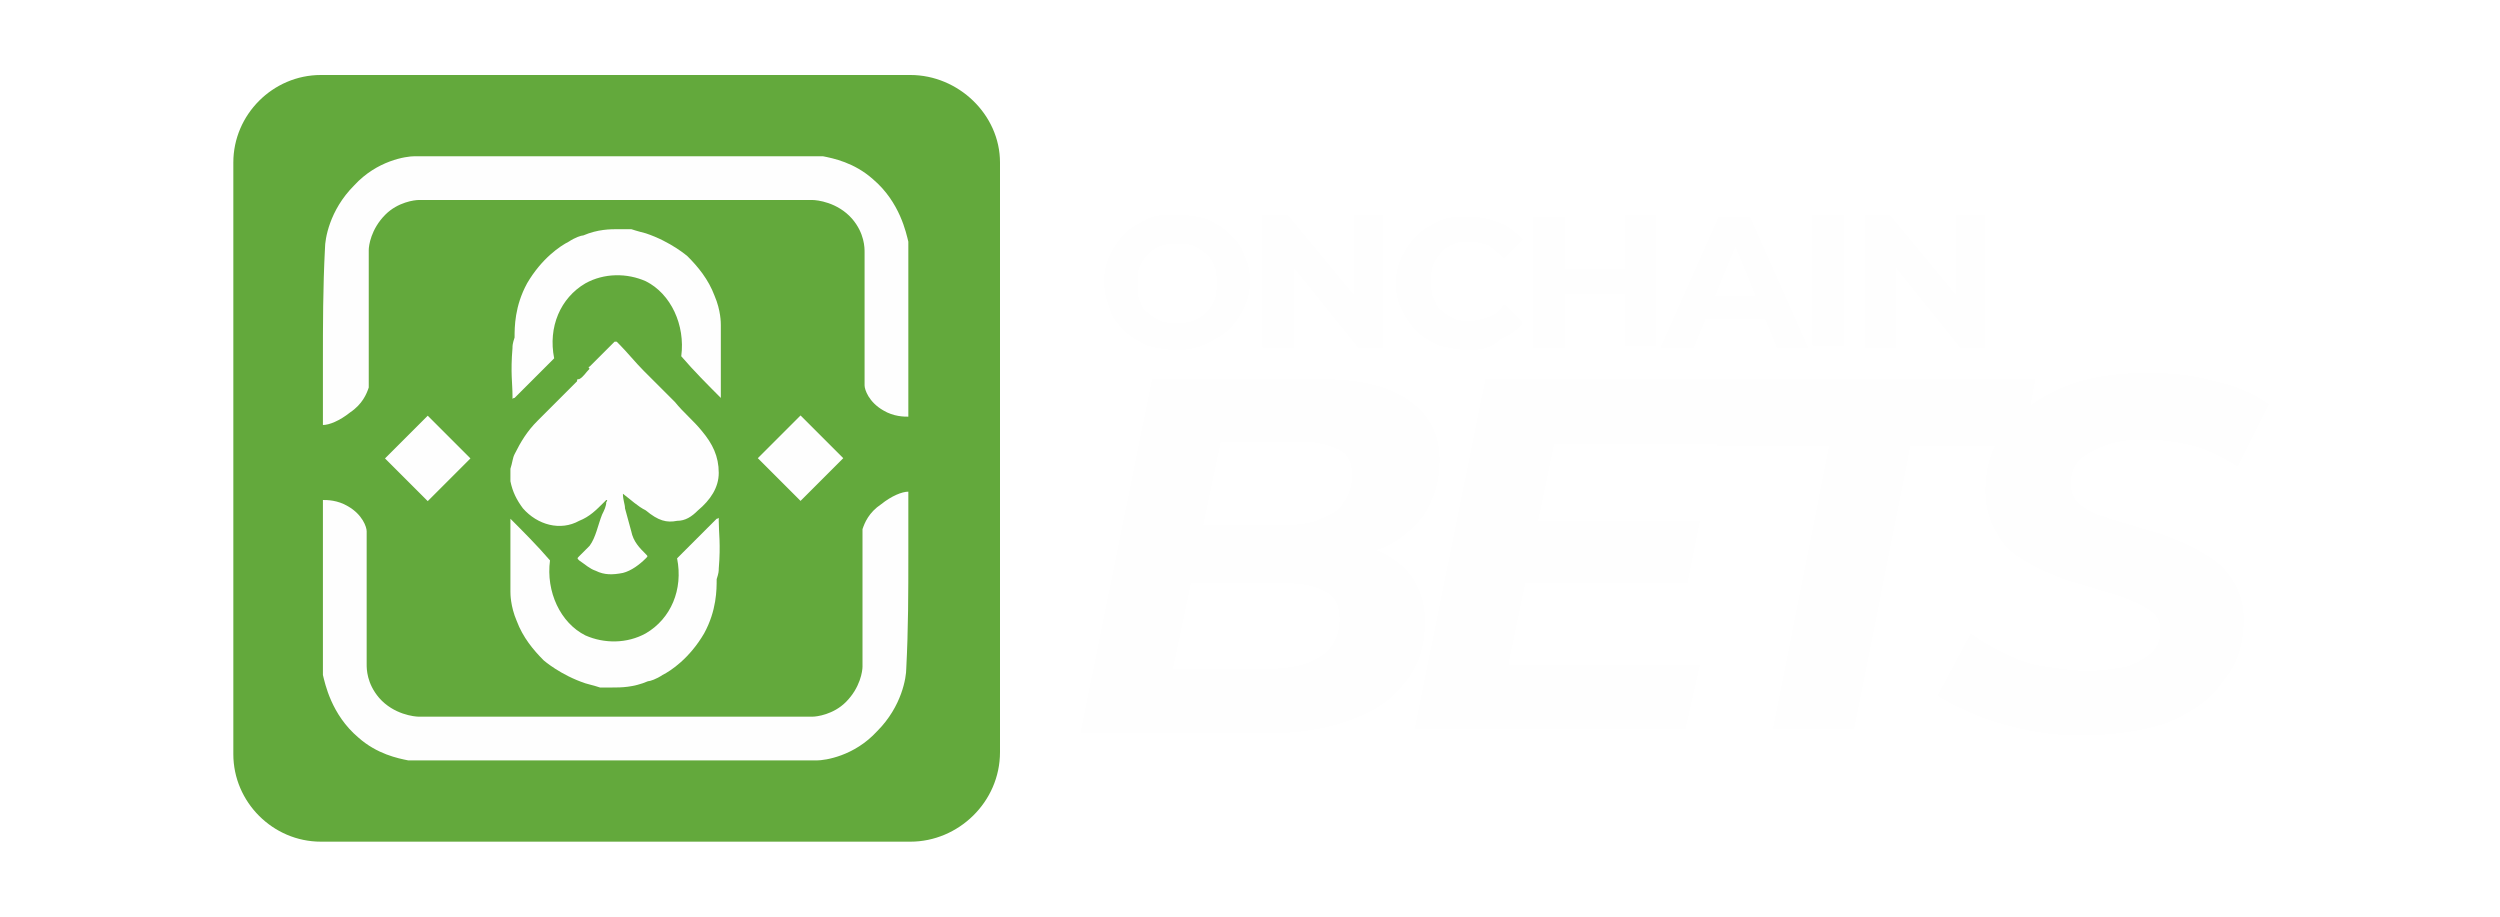
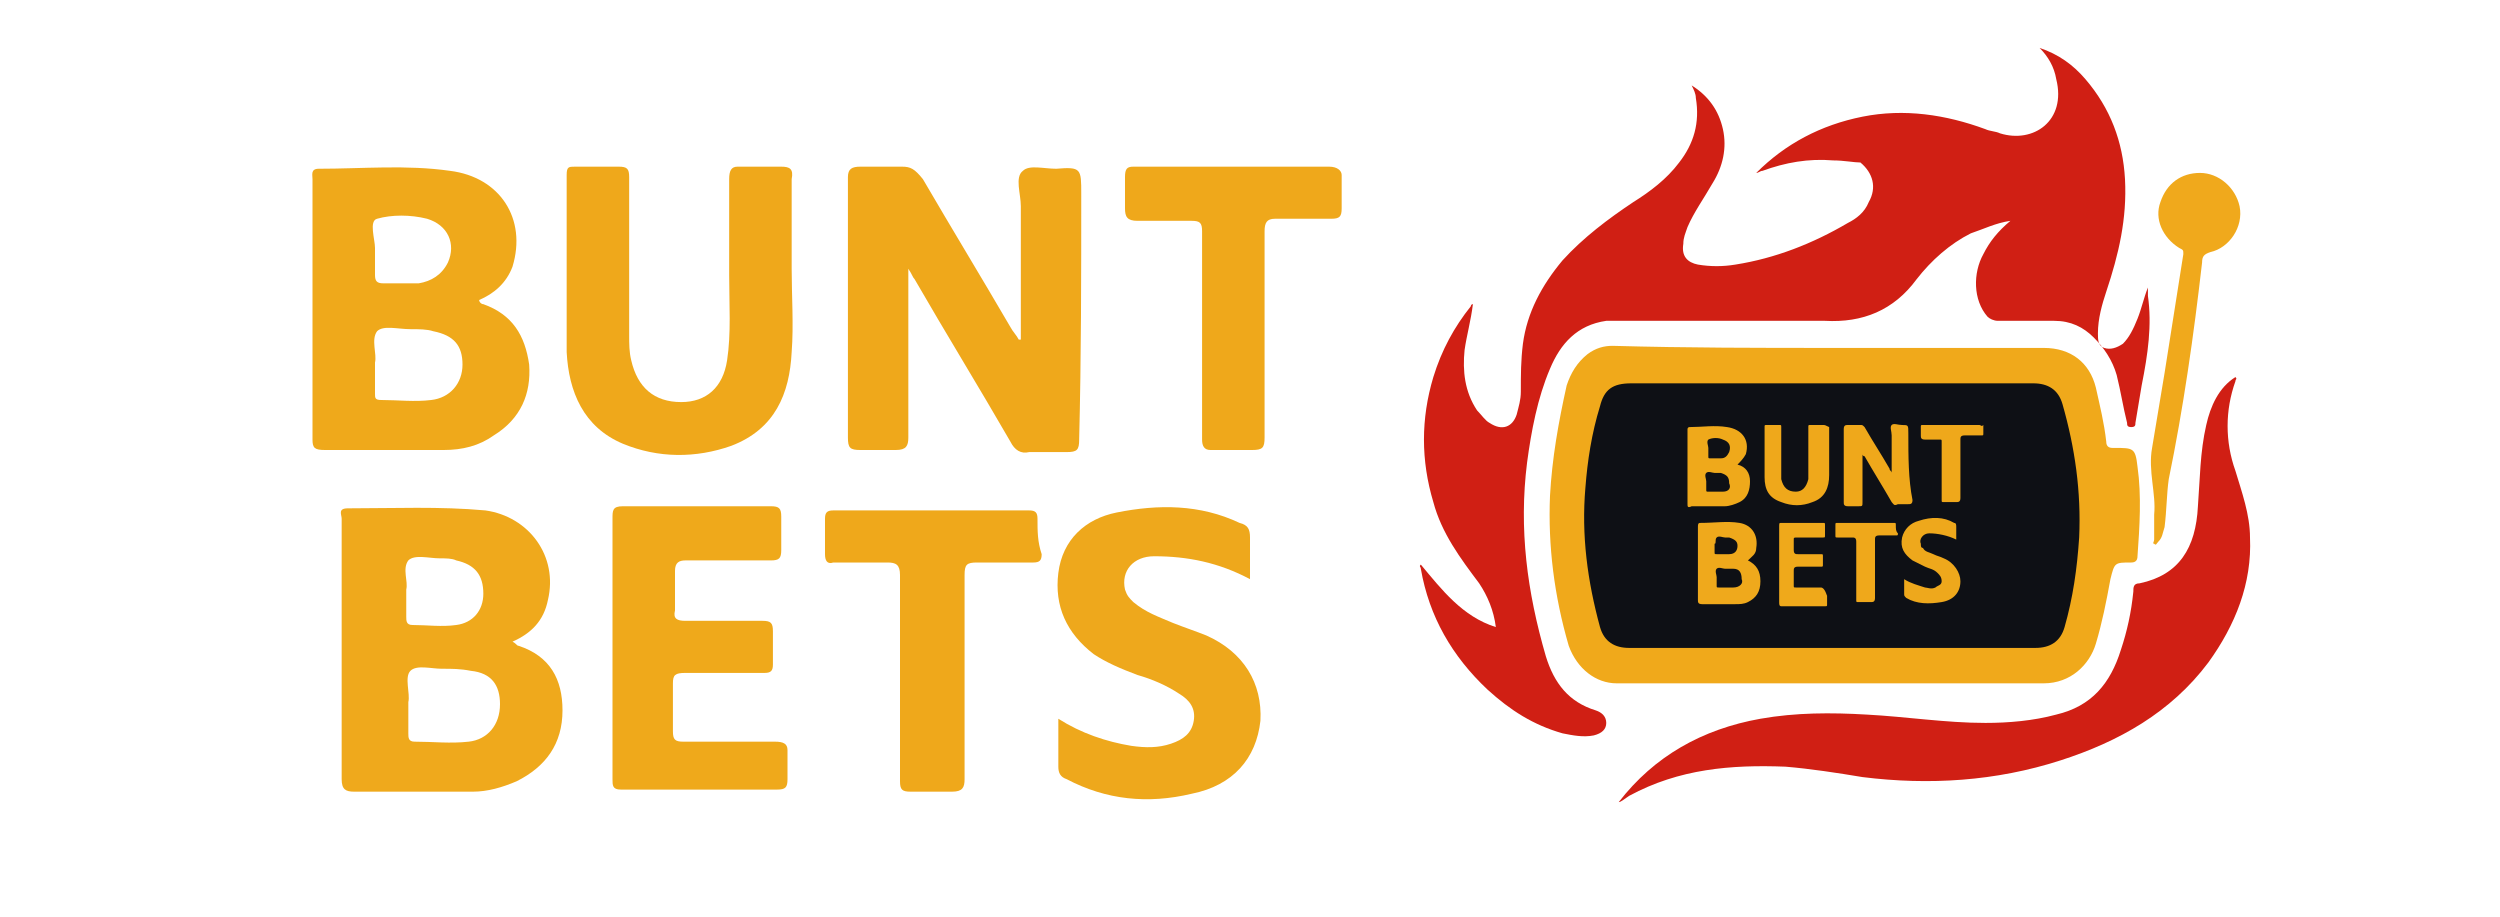
<svg xmlns="http://www.w3.org/2000/svg" version="1.1" id="Layer_1" x="0px" y="0px" viewBox="0 0 120 44" style="enable-background:new 0 0 120 44;" xml:space="preserve">
  <style type="text/css">
- 	.st0{fill:#63A93C;}
- 	.st1{fill:#FEFEFE;}
+ 	.st0{fill:#D01F14;}
+ 	.st1{fill:#F0A91B;}
+ 	.st2{fill:#F0A91C;}
+ 	.st3{fill:#0E1015;}
+ 	.st4{fill:#EFA81B;}
+ 	.st5{fill:#EFA91C;}
+ 	.st6{fill:#EFA91B;}
+ 	.st7{fill:#EEA81C;}
</style>
  <g>
-     <path class="st0" d="M43.7,40.4H15.4c-2.3,0-4.2-1.9-4.2-4.2V7.8c0-2.3,1.9-4.2,4.2-4.2h28.3C46,3.6,48,5.5,48,7.8v28.3   C48,38.5,46,40.4,43.7,40.4z" />
-     <path class="st1" d="M43.6,26.6c0-1,0-2,0-3c-0.3,0-0.8,0.2-1.3,0.6c-0.6,0.4-0.8,0.9-0.9,1.2c0,2.2,0,4.4,0,6.6   c0,0.2-0.1,1-0.8,1.7c-0.6,0.6-1.4,0.7-1.6,0.7c-6.3,0-12.6,0-18.9,0c-0.2,0-1.2-0.1-1.9-0.9c-0.6-0.7-0.6-1.4-0.6-1.6   c0-2.1,0-4.2,0-6.4c0-0.2-0.2-0.8-0.9-1.2c-0.5-0.3-1-0.3-1.2-0.3c0,2.8,0,5.6,0,8.4c0.1,0.4,0.4,1.9,1.7,3c0.9,0.8,1.9,1,2.4,1.1   c6.5,0,13.1,0,19.6,0c0.4,0,1.8-0.2,2.9-1.4c1.2-1.2,1.4-2.6,1.4-3C43.6,30.2,43.6,28.4,43.6,26.6z" />
-     <path class="st1" d="M15.5,17.4c0,1,0,2,0,3c0.3,0,0.8-0.2,1.3-0.6c0.6-0.4,0.8-0.9,0.9-1.2c0-2.2,0-4.4,0-6.6c0-0.2,0.1-1,0.8-1.7   c0.6-0.6,1.4-0.7,1.6-0.7c6.3,0,12.6,0,18.9,0c0.2,0,1.2,0.1,1.9,0.9c0.6,0.7,0.6,1.4,0.6,1.6c0,2.1,0,4.2,0,6.4   c0,0.2,0.2,0.8,0.9,1.2c0.5,0.3,1,0.3,1.2,0.3c0-2.8,0-5.6,0-8.4c-0.1-0.4-0.4-1.9-1.7-3c-0.9-0.8-1.9-1-2.4-1.1   c-6.5,0-13.1,0-19.6,0c-0.4,0-1.8,0.2-2.9,1.4c-1.2,1.2-1.4,2.6-1.4,3C15.5,13.8,15.5,15.6,15.5,17.4z" />
-     <path class="st1" d="M32.5,25c0.4,0,0.7-0.2,1-0.5c0.6-0.5,1-1.1,1-1.8c0-0.8-0.3-1.4-0.8-2c-0.4-0.5-0.9-0.9-1.3-1.4   c-0.5-0.5-1-1-1.5-1.5c-0.4-0.4-0.8-0.9-1.2-1.3c0,0-0.1-0.1-0.1-0.1c0,0-0.1,0-0.1,0c-0.4,0.4-0.8,0.8-1.2,1.2c0,0-0.1,0,0,0.1   l0,0l0,0c-0.2,0.2-0.3,0.4-0.5,0.5h0h0c-0.1,0-0.1,0-0.1,0.1c-0.3,0.3-0.6,0.6-0.9,0.9c0,0-0.1,0.1-0.1,0.1   c-0.3,0.3-0.6,0.6-0.9,0.9c-0.5,0.5-0.8,1-1.1,1.6c-0.1,0.2-0.1,0.4-0.2,0.7c0,0,0,0,0,0l0,0c0,0.2,0,0.5,0,0.7l0,0   c0,0,0-0.1,0-0.1c0.1,0.5,0.3,0.9,0.6,1.3c0.7,0.8,1.8,1.1,2.7,0.6c0.5-0.2,0.8-0.5,1.2-0.9c0,0,0.1-0.1,0.1-0.1c0.1,0,0,0.1,0,0.1   c0,0.2-0.1,0.4-0.2,0.6c-0.2,0.5-0.3,1.1-0.6,1.5c-0.2,0.2-0.3,0.3-0.5,0.5c-0.1,0.1-0.1,0.1,0,0.2c0.3,0.2,0.5,0.4,0.8,0.5   c0.4,0.2,0.8,0.2,1.3,0.1c0.4-0.1,0.8-0.4,1.1-0.7c0.1-0.1,0.1-0.1,0-0.2c-0.3-0.3-0.6-0.6-0.7-1.1c-0.1-0.4-0.2-0.7-0.3-1.1   c0-0.2-0.1-0.4-0.1-0.7c0.4,0.3,0.7,0.6,1.1,0.8C31.6,25,32,25.1,32.5,25z" />
-     <path class="st1" d="M34.5,27.3c0.1-1.2,0-1.7,0-2.3c0,0,0-0.1,0-0.1c0-0.1,0,0-0.1,0c-0.1,0.1-0.3,0.3-0.4,0.4   c-0.5,0.5-1,1-1.5,1.5c0.3,1.5-0.3,2.9-1.5,3.6c-0.9,0.5-2,0.5-2.9,0.1c-1.2-0.6-1.9-2.1-1.7-3.6c-0.6-0.7-1.3-1.4-1.9-2   c0,0.1,0,0.1,0,0.2c0,0.1,0,0.1,0,0.2c0,1,0,1.4,0,2.6c0,0.3,0,0.3,0,0.5c0,0.1,0,0.7,0.3,1.4c0.3,0.8,0.8,1.4,1.3,1.9   c0,0,0.8,0.7,2,1.1c0.4,0.1,0.7,0.2,0.7,0.2c0.2,0,0.4,0,0.6,0c0.4,0,1,0,1.7-0.3c0.1,0,0.4-0.1,0.7-0.3c0.4-0.2,1.3-0.8,2-2   c0.6-1.1,0.6-2.1,0.6-2.6C34.5,27.5,34.5,27.4,34.5,27.3z" />
-     <path class="st1" d="M24.6,16.7c-0.1,1.2,0,1.7,0,2.3c0,0,0,0.1,0,0.1c0,0.1,0,0,0.1,0c0.1-0.1,0.3-0.3,0.4-0.4   c0.5-0.5,1-1,1.5-1.5c-0.3-1.5,0.3-2.9,1.5-3.6c0.9-0.5,2-0.5,2.9-0.1c1.2,0.6,1.9,2.1,1.7,3.6c0.6,0.7,1.3,1.4,1.9,2   c0-0.1,0-0.1,0-0.2c0-0.1,0-0.1,0-0.2c0-1,0-1.4,0-2.6c0-0.3,0-0.3,0-0.5c0-0.1,0-0.7-0.3-1.4c-0.3-0.8-0.8-1.4-1.3-1.9   c0,0-0.8-0.7-2-1.1c-0.4-0.1-0.7-0.2-0.7-0.2c-0.2,0-0.4,0-0.6,0c-0.4,0-1,0-1.7,0.3c-0.1,0-0.4,0.1-0.7,0.3c-0.4,0.2-1.3,0.8-2,2   c-0.6,1.1-0.6,2.1-0.6,2.6C24.6,16.5,24.6,16.6,24.6,16.7z" />
-     <rect x="37" y="20.5" transform="matrix(0.7071 -0.7071 0.7071 0.7071 -4.2831 33.6598)" class="st1" width="2.9" height="2.9" />
-     <rect x="19.1" y="20.5" transform="matrix(0.7071 -0.7071 0.7071 0.7071 -9.5211 21.0144)" class="st1" width="2.9" height="2.9" />
-     <path class="st1" d="M56.5,16.8c-0.5,0-1-0.1-1.4-0.2c-0.4-0.2-0.8-0.4-1.1-0.7c-0.3-0.3-0.6-0.6-0.7-1C53.1,14.4,53,14,53,13.5   c0-0.5,0.1-0.9,0.3-1.3s0.4-0.7,0.7-1c0.3-0.3,0.7-0.5,1.1-0.7c0.4-0.2,0.9-0.2,1.4-0.2c0.5,0,1,0.1,1.4,0.2   c0.4,0.2,0.8,0.4,1.1,0.7c0.3,0.3,0.6,0.6,0.7,1c0.2,0.4,0.3,0.8,0.3,1.3c0,0.5-0.1,0.9-0.3,1.3c-0.2,0.4-0.4,0.7-0.7,1   c-0.3,0.3-0.7,0.5-1.1,0.7C57.5,16.7,57,16.8,56.5,16.8z M56.5,15.5c0.3,0,0.5,0,0.8-0.1c0.2-0.1,0.4-0.2,0.6-0.4   c0.2-0.2,0.3-0.4,0.4-0.6c0.1-0.2,0.1-0.5,0.1-0.8c0-0.3,0-0.6-0.1-0.8c-0.1-0.2-0.2-0.5-0.4-0.6c-0.2-0.2-0.4-0.3-0.6-0.4   c-0.2-0.1-0.5-0.1-0.8-0.1c-0.3,0-0.5,0-0.8,0.1c-0.2,0.1-0.4,0.2-0.6,0.4c-0.2,0.2-0.3,0.4-0.4,0.6c-0.1,0.2-0.1,0.5-0.1,0.8   c0,0.3,0,0.6,0.1,0.8c0.1,0.3,0.2,0.5,0.4,0.6c0.2,0.2,0.4,0.3,0.6,0.4C55.9,15.5,56.2,15.5,56.5,15.5z" />
-     <polygon class="st1" points="60.6,16.7 60.6,10.3 61.8,10.3 65.6,14.9 65,14.9 65,10.3 66.4,10.3 66.4,16.7 65.2,16.7 61.5,12.1    62.1,12.1 62.1,16.7  " />
-     <path class="st1" d="M70.5,16.8c-0.5,0-0.9-0.1-1.4-0.2c-0.4-0.2-0.8-0.4-1.1-0.7c-0.3-0.3-0.5-0.6-0.7-1c-0.2-0.4-0.3-0.8-0.3-1.3   c0-0.5,0.1-0.9,0.3-1.3c0.2-0.4,0.4-0.7,0.7-1c0.3-0.3,0.7-0.5,1.1-0.7c0.4-0.2,0.9-0.2,1.4-0.2c0.5,0,1,0.1,1.5,0.3   s0.8,0.5,1.1,0.8l-0.9,0.9c-0.2-0.2-0.5-0.4-0.7-0.6c-0.3-0.1-0.6-0.2-0.9-0.2c-0.3,0-0.6,0-0.8,0.1c-0.2,0.1-0.5,0.2-0.6,0.4   c-0.2,0.2-0.3,0.4-0.4,0.6c-0.1,0.2-0.1,0.5-0.1,0.8c0,0.3,0,0.6,0.1,0.8c0.1,0.2,0.2,0.5,0.4,0.6c0.2,0.2,0.4,0.3,0.6,0.4   c0.2,0.1,0.5,0.1,0.8,0.1c0.3,0,0.6-0.1,0.9-0.2c0.3-0.1,0.5-0.3,0.7-0.6l0.9,0.9c-0.3,0.4-0.7,0.6-1.1,0.8   C71.6,16.7,71.1,16.8,70.5,16.8z" />
-     <path class="st1" d="M75.1,16.7h-1.5v-6.3h1.5V16.7z M78.1,14.1H75v-1.2h3.1V14.1z M78,10.3h1.5v6.3H78V10.3z" />
-     <path class="st1" d="M79.7,16.7l2.8-6.3H84l2.8,6.3h-1.5l-2.3-5.6h0.6l-2.3,5.6H79.7z M81.1,15.3l0.4-1.1h3.3l0.4,1.1H81.1z" />
-     <rect x="87" y="10.3" class="st1" width="1.5" height="6.3" />
-     <polygon class="st1" points="89.5,16.7 89.5,10.3 90.7,10.3 94.5,14.9 93.9,14.9 93.9,10.3 95.3,10.3 95.3,16.7 94.1,16.7    90.4,12.1 91,12.1 91,16.7  " />
-     <path class="st1" d="M51.9,35l3.4-16.8h8.1c1.8,0,3.2,0.3,4.2,1c1,0.7,1.5,1.6,1.5,2.9c0,1.1-0.3,1.9-0.8,2.7   c-0.6,0.7-1.3,1.3-2.2,1.6c-0.9,0.4-1.9,0.6-3,0.6l0.6-1c1.4,0,2.5,0.3,3.4,1c0.8,0.6,1.3,1.6,1.3,2.8c0,1.2-0.3,2.2-1,3   c-0.6,0.8-1.5,1.4-2.7,1.8c-1.1,0.4-2.4,0.6-3.9,0.6H51.9z M56.3,32.1h4.6c1.1,0,1.9-0.2,2.5-0.6c0.6-0.4,0.9-1,0.9-1.8   c0-0.6-0.2-1.1-0.7-1.3c-0.5-0.3-1.1-0.4-1.8-0.4h-5.1l0.6-2.8h4.4c0.7,0,1.3-0.1,1.7-0.3c0.5-0.2,0.9-0.4,1.1-0.8   c0.3-0.4,0.4-0.8,0.4-1.3c0-0.6-0.2-1-0.6-1.2c-0.4-0.2-1-0.4-1.8-0.4h-3.9L56.3,32.1z" />
-     <path class="st1" d="M72.4,31.9h9.2L80.9,35h-13l3.4-16.8H84l-0.6,3.1h-8.8L72.4,31.9z M73.5,25h8.1L81,28h-8.1L73.5,25z" />
-     <polygon class="st1" points="85.1,35 87.8,21.4 82.4,21.4 83.1,18.2 97.7,18.2 97.1,21.4 91.7,21.4 89,35  " />
-     <path class="st1" d="M99.8,35.3c-0.9,0-1.8-0.1-2.7-0.3c-0.9-0.2-1.6-0.4-2.3-0.7c-0.7-0.3-1.3-0.6-1.8-0.9l1.6-3   c0.5,0.4,1.1,0.7,1.7,1s1.2,0.5,1.9,0.6c0.7,0.1,1.3,0.2,2,0.2c0.7,0,1.3-0.1,1.9-0.2c0.5-0.2,0.9-0.4,1.2-0.7   c0.3-0.3,0.4-0.6,0.4-1.1c0-0.4-0.2-0.7-0.5-0.9c-0.3-0.2-0.7-0.4-1.2-0.6c-0.5-0.2-1-0.3-1.6-0.5c-0.6-0.2-1.2-0.3-1.8-0.6   c-0.6-0.2-1.1-0.5-1.6-0.8c-0.5-0.3-0.9-0.7-1.2-1.3c-0.3-0.5-0.5-1.2-0.5-1.9c0-1.2,0.3-2.2,1-3c0.6-0.8,1.5-1.5,2.7-2   c1.2-0.5,2.5-0.7,4.1-0.7c1.1,0,2.2,0.1,3.2,0.4c1,0.2,1.9,0.6,2.6,1.1l-1.5,3c-0.6-0.4-1.4-0.8-2.1-1c-0.8-0.2-1.6-0.3-2.4-0.3   c-0.8,0-1.4,0.1-1.9,0.3c-0.5,0.2-0.9,0.4-1.2,0.7c-0.3,0.3-0.4,0.7-0.4,1.1c0,0.4,0.1,0.7,0.4,1c0.3,0.2,0.7,0.5,1.2,0.6   c0.5,0.2,1,0.3,1.6,0.5c0.6,0.2,1.2,0.3,1.8,0.6c0.6,0.2,1.1,0.5,1.6,0.8c0.5,0.3,0.9,0.7,1.2,1.2c0.3,0.5,0.5,1.1,0.5,1.8   c0,1.2-0.3,2.2-1,3c-0.6,0.9-1.5,1.5-2.7,2C102.8,35.1,101.4,35.3,99.8,35.3z" />
+     <path class="st0" d="M71.8,30.1c-0.1-0.8-0.4-1.5-0.8-2.1c-0.9-1.2-1.8-2.4-2.2-3.9c-0.6-2-0.6-4,0-6c0.4-1.3,1-2.4,1.8-3.4   c0,0,0-0.1,0.1-0.1c-0.1,0.8-0.3,1.5-0.4,2.2c-0.1,1,0,2,0.6,2.9c0.2,0.2,0.4,0.5,0.6,0.6c0.6,0.4,1.1,0.2,1.3-0.4   c0.1-0.4,0.2-0.7,0.2-1.1c0-0.8,0-1.5,0.1-2.3c0.2-1.5,0.9-2.8,1.9-4c1-1.1,2.2-2,3.4-2.8c0.8-0.5,1.6-1.1,2.2-1.9   c0.7-0.9,1-1.9,0.8-3.1c0-0.2-0.1-0.4-0.2-0.6c0.8,0.5,1.3,1.2,1.5,2.1c0.2,0.9,0,1.8-0.5,2.6c-0.4,0.7-0.9,1.4-1.2,2.1   c-0.1,0.3-0.2,0.5-0.2,0.8c-0.1,0.6,0.2,0.9,0.7,1c0.6,0.1,1.2,0.1,1.8,0c1.9-0.3,3.7-1,5.4-2c0.4-0.2,0.8-0.5,1-1   c0.4-0.7,0.2-1.4-0.4-1.9C89,7.8,88.5,7.7,88,7.7c-1.2-0.1-2.3,0.1-3.4,0.5c-0.1,0-0.2,0.1-0.3,0.1c1.4-1.4,3.1-2.3,5.1-2.7   c2-0.4,4-0.1,5.9,0.6c0.2,0.1,0.5,0.1,0.7,0.2c1.6,0.5,3.2-0.6,2.7-2.6c-0.1-0.6-0.4-1.1-0.8-1.5c0.9,0.3,1.6,0.8,2.2,1.5   c1.2,1.4,1.8,3,1.9,4.8c0.1,1.9-0.3,3.6-0.9,5.4c-0.2,0.6-0.4,1.3-0.4,2c0,0.3,0,0.6,0.3,0.7c0.3,0.1,0.6,0,0.9-0.2   c0.3-0.3,0.5-0.7,0.7-1.2c0.2-0.5,0.3-1,0.5-1.5c0,0.1,0,0.3,0,0.4c0.2,1.4,0,2.8-0.3,4.3c-0.1,0.6-0.2,1.2-0.3,1.8   c0,0.1,0,0.2-0.2,0.2c-0.2,0-0.2-0.1-0.2-0.2c-0.2-0.8-0.3-1.5-0.5-2.3c-0.2-0.7-0.6-1.3-1.1-1.8c-0.5-0.5-1.1-0.8-1.9-0.8   c-0.9,0-1.8,0-2.7,0c-0.2,0-0.4-0.1-0.5-0.2c-0.7-0.8-0.7-2.1-0.2-3c0.3-0.6,0.7-1.1,1.3-1.6c-0.7,0.1-1.3,0.4-1.9,0.6   c-1,0.5-1.9,1.3-2.6,2.2c-1.1,1.5-2.6,2.1-4.4,2c-3.2,0-6.3,0-9.5,0c-0.3,0-0.7,0-1,0c-1.4,0.2-2.2,1.1-2.7,2.3   c-0.6,1.4-0.9,3-1.1,4.5c-0.4,3.2,0,6.2,0.9,9.3c0.4,1.3,1.1,2.2,2.4,2.6c0.3,0.1,0.5,0.3,0.5,0.6c0,0.3-0.2,0.5-0.6,0.6   c-0.5,0.1-1,0-1.5-0.1c-1.4-0.4-2.5-1.1-3.6-2.1c-1.7-1.6-2.8-3.5-3.2-5.8c0-0.1-0.1-0.1,0-0.2C69.2,28.3,70.2,29.6,71.8,30.1z" />
+     <path class="st1" d="M87.9,16.7c3.4,0,6.8,0,10.2,0c1.3,0,2.2,0.7,2.5,1.9c0.2,0.9,0.4,1.7,0.5,2.6c0,0.2,0.1,0.3,0.3,0.3   c0,0,0.1,0,0.1,0c0.9,0,1,0,1.1,0.9c0.2,1.4,0.1,2.9,0,4.3c0,0.2-0.1,0.3-0.3,0.3c-0.8,0-0.8,0-1,0.8c-0.2,1.1-0.4,2.1-0.7,3.1   c-0.3,1-1.2,1.9-2.5,1.9c-6.8,0-13.7,0-20.5,0c-1,0-1.9-0.7-2.3-1.8c-0.7-2.4-1-4.8-0.9-7.2c0.1-1.8,0.4-3.5,0.8-5.3   c0.2-0.6,0.5-1.1,1-1.5c0.4-0.3,0.8-0.4,1.2-0.4C81,16.7,84.5,16.7,87.9,16.7z" />
+     <path class="st0" d="M77.7,38.5c1.7-2.2,4-3.5,6.8-4c1.7-0.3,3.4-0.3,5.1-0.2c1.9,0.1,3.8,0.4,5.7,0.4c1.1,0,2.3-0.1,3.4-0.4   c1.7-0.4,2.6-1.5,3.1-3.1c0.3-0.9,0.5-1.8,0.6-2.8c0-0.2,0-0.4,0.3-0.4c1.9-0.4,2.7-1.7,2.8-3.7c0.1-1.3,0.1-2.6,0.4-3.9   c0.2-0.9,0.6-1.8,1.4-2.3c0.1,0.1,0,0.1,0,0.2c-0.5,1.4-0.5,2.9,0,4.3c0.3,1,0.7,2.1,0.7,3.2c0.1,2.2-0.7,4.2-2,6   c-1.8,2.4-4.3,3.8-7.1,4.7c-3.1,1-6.3,1.2-9.5,0.8c-1.2-0.2-2.5-0.4-3.7-0.5c-2.6-0.1-5.1,0.1-7.5,1.4   C77.9,38.4,77.8,38.5,77.7,38.5z" />
+     <path class="st2" d="M103.4,24.7c0.1-1-0.3-2.1-0.1-3.2c0.2-1.2,0.4-2.4,0.6-3.6c0.3-1.9,0.6-3.8,0.9-5.7c0-0.2,0-0.2-0.2-0.3   c-0.8-0.5-1.2-1.4-0.9-2.2c0.3-0.9,1-1.4,1.9-1.4c0.9,0,1.7,0.7,1.9,1.6c0.2,1-0.5,2-1.4,2.2c-0.3,0.1-0.4,0.2-0.4,0.5   c-0.4,3.5-0.9,7-1.6,10.4c-0.1,0.7-0.1,1.5-0.2,2.3c-0.1,0.3-0.1,0.5-0.3,0.7c-0.1,0.1-0.1,0.2-0.2,0.1c-0.1,0,0-0.1,0-0.2   C103.4,25.6,103.4,25.2,103.4,24.7z" />
+     <path class="st3" d="M87.9,31.1c-3.2,0-6.5,0-9.7,0c-0.7,0-1.2-0.3-1.4-1c-0.6-2.2-0.9-4.4-0.7-6.7c0.1-1.3,0.3-2.6,0.7-3.9   c0.2-0.8,0.6-1.1,1.5-1.1c6.4,0,12.9,0,19.3,0c0.7,0,1.2,0.3,1.4,1c0.6,2.1,0.9,4.2,0.8,6.4c-0.1,1.5-0.3,2.9-0.7,4.3   c-0.2,0.7-0.7,1-1.4,1C94.4,31.1,91.2,31.1,87.9,31.1C87.9,31.1,87.9,31.1,87.9,31.1z" />
+     <g>
+       <path class="st4" d="M91.6,20.8c0-0.4,0-0.4-0.3-0.4c-0.2,0-0.4-0.1-0.5,0c-0.1,0.1,0,0.3,0,0.5c0,0.6,0,1.2,0,1.8c0,0,0,0,0,0    c0-0.1-0.1-0.1-0.1-0.2c-0.4-0.7-0.8-1.3-1.2-2c-0.1-0.1-0.1-0.1-0.2-0.1c-0.2,0-0.4,0-0.6,0c-0.1,0-0.2,0-0.2,0.2    c0,0.3,0,0.6,0,0.8c0,0.9,0,1.8,0,2.7c0,0.1,0,0.2,0.2,0.2c0.2,0,0.3,0,0.5,0c0.2,0,0.2,0,0.2-0.2c0-0.7,0-1.3,0-2    c0-0.1,0-0.2,0-0.3c0,0.1,0.1,0.1,0.1,0.1c0.4,0.7,0.9,1.5,1.3,2.2c0.1,0.1,0.1,0.2,0.3,0.1c0.2,0,0.3,0,0.5,0    c0.1,0,0.2,0,0.2-0.2C91.6,23,91.6,21.9,91.6,20.8z" />
+       <path class="st5" d="M83.9,26.9C83.9,26.9,83.9,26.9,83.9,26.9c0.2-0.2,0.4-0.3,0.4-0.6c0.1-0.6-0.2-1.1-0.8-1.2    c-0.6-0.1-1.2,0-1.9,0c-0.1,0-0.1,0.1-0.1,0.2c0,1.2,0,2.4,0,3.5c0,0.1,0,0.2,0.2,0.2c0.5,0,1.1,0,1.6,0c0.2,0,0.4,0,0.6-0.1    c0.4-0.2,0.6-0.5,0.6-1C84.5,27.4,84.3,27.1,83.9,26.9z M82.4,25.8c0.1-0.1,0.3,0,0.4,0c0.1,0,0.2,0,0.2,0    c0.3,0.1,0.4,0.2,0.4,0.4c0,0.2-0.1,0.4-0.4,0.4c-0.2,0-0.4,0-0.6,0c-0.1,0-0.1,0-0.1-0.1c0-0.1,0-0.2,0-0.4    C82.4,26.1,82.3,25.9,82.4,25.8z M83.2,28.2c-0.2,0-0.5,0-0.7,0c-0.1,0-0.1,0-0.1-0.1c0-0.1,0-0.3,0-0.4c0-0.1-0.1-0.3,0-0.4    c0.1-0.1,0.3,0,0.4,0c0.1,0,0.3,0,0.4,0c0.3,0,0.4,0.2,0.4,0.5C83.7,28,83.5,28.2,83.2,28.2z" />
+       <path class="st6" d="M83.4,22.3C83.4,22.3,83.4,22.3,83.4,22.3c0.1-0.1,0.3-0.3,0.4-0.5c0.2-0.7-0.2-1.2-0.9-1.3    c-0.6-0.1-1.2,0-1.8,0c-0.1,0-0.1,0.1-0.1,0.1c0,1.2,0,2.4,0,3.6c0,0.1,0,0.2,0.2,0.1c0.5,0,1.1,0,1.6,0c0.2,0,0.5-0.1,0.7-0.2    c0.4-0.2,0.5-0.6,0.5-1C84,22.7,83.8,22.4,83.4,22.3z M82,21.1c0.2-0.1,0.5-0.1,0.7,0c0.3,0.1,0.4,0.3,0.3,0.6    c-0.1,0.2-0.2,0.3-0.4,0.3c-0.2,0-0.3,0-0.5,0c-0.1,0-0.1,0-0.1-0.1c0-0.1,0-0.2,0-0.4C82,21.4,81.9,21.2,82,21.1z M82.7,23.6    c-0.2,0-0.5,0-0.7,0c-0.1,0-0.1,0-0.1-0.1c0-0.1,0-0.3,0-0.4c0-0.1-0.1-0.3,0-0.4c0.1-0.1,0.3,0,0.4,0c0.1,0,0.2,0,0.3,0    c0.3,0.1,0.4,0.2,0.4,0.5C83.1,23.4,83,23.6,82.7,23.6z" />
+       <path class="st4" d="M87.5,20.4c-0.2,0-0.4,0-0.6,0c-0.1,0-0.1,0-0.1,0.1c0,0.4,0,0.9,0,1.3c0,0.4,0,0.8,0,1.2    c-0.1,0.4-0.3,0.6-0.6,0.6c-0.4,0-0.6-0.2-0.7-0.6c0-0.1,0-0.2,0-0.3c0-0.7,0-1.4,0-2.2c0-0.1,0-0.1-0.1-0.1c-0.2,0-0.4,0-0.6,0    c-0.1,0-0.1,0-0.1,0.1c0,0.8,0,1.6,0,2.4c0,0.6,0.2,1,0.8,1.2c0.5,0.2,1,0.2,1.5,0c0.6-0.2,0.8-0.7,0.8-1.3c0-0.4,0-0.8,0-1.1    c0,0,0,0,0,0c0-0.4,0-0.8,0-1.2C87.6,20.4,87.6,20.4,87.5,20.4z" />
+       <path class="st7" d="M93.3,26.8c-0.2-0.1-0.3-0.1-0.5-0.2c-0.2-0.1-0.4-0.1-0.5-0.3c-0.1,0-0.1-0.1-0.1-0.2    c-0.1-0.2,0.1-0.5,0.4-0.5c0.4,0,0.9,0.1,1.3,0.3c0-0.2,0-0.4,0-0.6c0-0.1,0-0.2-0.1-0.2c-0.5-0.3-1.1-0.3-1.7-0.1    c-0.4,0.1-0.7,0.4-0.8,0.8c-0.1,0.5,0.1,0.8,0.5,1.1c0.2,0.1,0.4,0.2,0.6,0.3c0.2,0.1,0.4,0.1,0.6,0.3c0.1,0.1,0.2,0.2,0.2,0.4    c0,0.2-0.2,0.2-0.3,0.3c-0.2,0.1-0.4,0-0.5,0c-0.3-0.1-0.7-0.2-1-0.4c0,0.2,0,0.4,0,0.7c0,0.1,0,0.1,0.1,0.2    c0.5,0.3,1.1,0.3,1.7,0.2c0.6-0.1,0.9-0.5,0.9-1C94.1,27.5,93.8,27,93.3,26.8z" />
+       <path class="st6" d="M87.4,28.2c-0.4,0-0.8,0-1.2,0c-0.1,0-0.1,0-0.1-0.1c0-0.2,0-0.4,0-0.7c0-0.1,0-0.2,0.2-0.2    c0.4,0,0.7,0,1.1,0c0.1,0,0.1,0,0.1-0.1c0-0.1,0-0.3,0-0.4c0-0.1,0-0.1-0.1-0.1c-0.4,0-0.7,0-1.1,0c-0.1,0-0.2,0-0.2-0.2    c0-0.2,0-0.4,0-0.5c0-0.1,0-0.1,0.2-0.1c0.4,0,0.8,0,1.2,0c0.1,0,0.1,0,0.1-0.1c0-0.2,0-0.3,0-0.5c0-0.1,0-0.1-0.1-0.1    c-0.7,0-1.3,0-2,0c-0.1,0-0.1,0-0.1,0.2c0,0.6,0,1.2,0,1.8c0,0,0,0,0,0c0,0.6,0,1.2,0,1.8c0,0.1,0,0.2,0.1,0.2c0.7,0,1.4,0,2.1,0    c0.1,0,0.1,0,0.1-0.1c0-0.1,0-0.3,0-0.4C87.6,28.3,87.5,28.2,87.4,28.2z" />
+       <path class="st4" d="M95,20.4c-0.9,0-1.8,0-2.7,0c-0.1,0-0.1,0-0.1,0.1c0,0.1,0,0.3,0,0.4c0,0.1,0,0.2,0.2,0.2c0.2,0,0.5,0,0.7,0    c0.1,0,0.1,0,0.1,0.1c0,0.5,0,0.9,0,1.4c0,0,0,0,0,0c0,0.5,0,1,0,1.4c0,0.1,0,0.1,0.1,0.1c0.2,0,0.4,0,0.6,0c0.1,0,0.2,0,0.2-0.2    c0-0.9,0-1.9,0-2.8c0-0.1,0-0.2,0.2-0.2c0.3,0,0.5,0,0.8,0c0.1,0,0.1,0,0.1-0.1c0-0.1,0-0.3,0-0.4C95.1,20.5,95.1,20.4,95,20.4z" />
+       <path class="st4" d="M91,25.2c0-0.1,0-0.1-0.1-0.1c-0.9,0-1.8,0-2.7,0c-0.1,0-0.1,0-0.1,0.1c0,0.2,0,0.3,0,0.5    c0,0.1,0,0.1,0.1,0.1c0.2,0,0.5,0,0.7,0c0.1,0,0.2,0,0.2,0.2c0,0.5,0,0.9,0,1.4c0,0.5,0,1,0,1.4c0,0.1,0,0.1,0.1,0.1    c0.2,0,0.4,0,0.6,0c0.1,0,0.2,0,0.2-0.2c0-0.9,0-1.9,0-2.8c0-0.1,0-0.2,0.2-0.2c0.3,0,0.5,0,0.8,0c0.1,0,0.1,0,0.1-0.1    C91,25.5,91,25.4,91,25.2z" />
+     </g>
+     <g>
+       <path class="st4" d="M51.9,9.3c0-1.2,0-1.3-1.2-1.2c-0.6,0-1.3-0.2-1.6,0.1c-0.4,0.3-0.1,1.1-0.1,1.7c0,2.1,0,4.3,0,6.4    c0,0-0.1,0-0.1,0c-0.1-0.2-0.3-0.4-0.4-0.6c-1.4-2.4-2.8-4.7-4.2-7.1C43.9,8.1,43.7,8,43.3,8c-0.7,0-1.3,0-2,0    c-0.4,0-0.6,0.1-0.6,0.5c0,1,0,2,0,3c0,3.2,0,6.3,0,9.5c0,0.5,0.1,0.6,0.6,0.6c0.6,0,1.1,0,1.7,0c0.5,0,0.6-0.2,0.6-0.6    c0-2.4,0-4.7,0-7.1c0-0.3,0-0.5,0-1c0.2,0.3,0.2,0.4,0.3,0.5c1.5,2.6,3.1,5.2,4.6,7.8c0.2,0.4,0.5,0.6,0.9,0.5c0.6,0,1.2,0,1.8,0    c0.5,0,0.6-0.1,0.6-0.6C51.9,17.1,51.9,13.2,51.9,9.3z" />
+       <path class="st5" d="M24.9,31c-0.1,0-0.1-0.1-0.3-0.2c0.9-0.4,1.5-1,1.7-2c0.5-2.1-0.9-4-3-4.3c-2.2-0.2-4.4-0.1-6.6-0.1    c-0.5,0-0.3,0.3-0.3,0.5c0,4.2,0,8.3,0,12.5c0,0.5,0.2,0.6,0.6,0.6c1.9,0,3.8,0,5.7,0c0.7,0,1.4-0.2,2.1-0.5    c1.4-0.7,2.2-1.8,2.2-3.4C27,32.6,26.4,31.5,24.9,31z M19.6,26.9c0.3-0.3,1-0.1,1.5-0.1c0.3,0,0.6,0,0.8,0.1    c0.9,0.2,1.3,0.7,1.3,1.6c0,0.8-0.5,1.4-1.3,1.5c-0.7,0.1-1.4,0-2.1,0c-0.3,0-0.3-0.2-0.3-0.4c0-0.4,0-0.8,0-1.3    C19.6,27.9,19.3,27.3,19.6,26.9z M22.5,35.6c-0.9,0.1-1.7,0-2.6,0c-0.3,0-0.3-0.2-0.3-0.4c0-0.5,0-0.9,0-1.5    c0.1-0.4-0.2-1.2,0.1-1.5c0.3-0.3,1-0.1,1.5-0.1c0.5,0,0.9,0,1.4,0.1c1,0.1,1.4,0.7,1.4,1.6C24,34.8,23.4,35.5,22.5,35.6z" />
+       <path class="st6" d="M23.2,14.6c-0.1,0-0.2-0.1-0.2-0.2c0.7-0.3,1.3-0.8,1.6-1.6c0.7-2.3-0.6-4.3-3-4.6c-2.1-0.3-4.2-0.1-6.3-0.1    c-0.4,0-0.3,0.3-0.3,0.5c0,4.2,0,8.4,0,12.5c0,0.4,0.1,0.5,0.6,0.5c1.9,0,3.8,0,5.7,0c0.9,0,1.7-0.2,2.4-0.7    c1.3-0.8,1.8-2,1.7-3.4C25.2,16.1,24.6,15.1,23.2,14.6z M18.1,10.5c0.7-0.2,1.6-0.2,2.4,0c1,0.3,1.4,1.2,1,2.1    c-0.3,0.6-0.8,0.9-1.4,1c-0.6,0-1.1,0-1.7,0c-0.3,0-0.4-0.1-0.4-0.4c0-0.4,0-0.8,0-1.3C18,11.5,17.7,10.6,18.1,10.5z M20.7,19.2    c-0.8,0.1-1.6,0-2.4,0c-0.3,0-0.3-0.1-0.3-0.3c0-0.5,0-0.9,0-1.5c0.1-0.4-0.2-1.1,0.1-1.5c0.3-0.3,1-0.1,1.6-0.1    c0.4,0,0.8,0,1.1,0.1c1,0.2,1.4,0.7,1.4,1.6C22.2,18.4,21.6,19.1,20.7,19.2z" />
+       <path class="st4" d="M37.5,8c-0.7,0-1.4,0-2.1,0C35.1,8,35,8.2,35,8.6c0,1.5,0,3.1,0,4.6c0,1.4,0.1,2.8-0.1,4.1    c-0.2,1.3-1,2-2.2,2c-1.3,0-2.1-0.7-2.4-2c-0.1-0.4-0.1-0.8-0.1-1.2c0-2.5,0-5.1,0-7.6c0-0.4-0.1-0.5-0.5-0.5c-0.7,0-1.4,0-2.1,0    c-0.3,0-0.4,0-0.4,0.4c0,2.8,0,5.7,0,8.5c0.1,1.9,0.8,3.6,2.7,4.4c1.7,0.7,3.5,0.7,5.2,0.1c2.1-0.8,2.8-2.5,2.9-4.5    c0.1-1.3,0-2.7,0-4c0,0,0,0,0,0c0-1.4,0-2.9,0-4.3C38.1,8.1,37.9,8,37.5,8z" />
+       <path class="st7" d="M57.9,30.5c-0.5-0.2-1.1-0.4-1.6-0.6c-0.7-0.3-1.3-0.5-1.9-1c-0.2-0.2-0.3-0.3-0.4-0.6    c-0.2-0.9,0.4-1.6,1.4-1.6c1.6,0,3.1,0.3,4.6,1.1c0-0.7,0-1.3,0-2c0-0.4-0.1-0.6-0.5-0.7c-1.9-0.9-3.9-0.9-5.9-0.5    c-1.5,0.3-2.6,1.3-2.8,2.9c-0.2,1.6,0.4,2.9,1.7,3.9c0.6,0.4,1.3,0.7,2.1,1c0.7,0.2,1.4,0.5,2,0.9c0.5,0.3,0.8,0.7,0.7,1.3    c-0.1,0.6-0.5,0.9-1.1,1.1c-0.6,0.2-1.2,0.2-1.9,0.1c-1.2-0.2-2.4-0.6-3.5-1.3c0,0.8,0,1.6,0,2.3c0,0.3,0.1,0.5,0.4,0.6    c1.9,1,3.9,1.2,6,0.7c2-0.4,3.1-1.7,3.3-3.5C60.6,32.8,59.7,31.3,57.9,30.5z" />
+       <path class="st6" d="M37.2,35.6c-1.5,0-2.9,0-4.4,0c-0.4,0-0.5-0.1-0.5-0.5c0-0.8,0-1.5,0-2.3c0-0.4,0.1-0.5,0.6-0.5    c1.3,0,2.5,0,3.8,0c0.3,0,0.4-0.1,0.4-0.4c0-0.5,0-1.1,0-1.6c0-0.4-0.1-0.5-0.5-0.5c-1.2,0-2.5,0-3.7,0c-0.4,0-0.6-0.1-0.5-0.5    c0-0.6,0-1.3,0-1.9c0-0.4,0.2-0.5,0.5-0.5c1.4,0,2.7,0,4.1,0c0.4,0,0.5-0.1,0.5-0.5c0-0.5,0-1.1,0-1.6c0-0.4-0.1-0.5-0.5-0.5    c-2.4,0-4.7,0-7.1,0c-0.5,0-0.5,0.2-0.5,0.6c0,2.1,0,4.1,0,6.2c0,0,0,0,0,0c0,2.1,0,4.2,0,6.3c0,0.3,0,0.5,0.4,0.5    c2.5,0,5,0,7.5,0c0.4,0,0.5-0.1,0.5-0.5c0-0.5,0-0.9,0-1.4C37.8,35.7,37.6,35.6,37.2,35.6z" />
+       <path class="st4" d="M63.8,8c-3.1,0-6.2,0-9.4,0C54.1,8,54,8.1,54,8.5c0,0.5,0,1,0,1.5c0,0.4,0.1,0.6,0.6,0.6c0.8,0,1.7,0,2.6,0    c0.4,0,0.5,0.1,0.5,0.5c0,1.7,0,3.3,0,5c0,0,0,0,0,0c0,1.7,0,3.4,0,5c0,0.3,0.1,0.5,0.4,0.5c0.7,0,1.3,0,2,0    c0.5,0,0.6-0.1,0.6-0.6c0-3.3,0-6.6,0-9.9c0-0.4,0.1-0.6,0.5-0.6c0.9,0,1.8,0,2.7,0c0.4,0,0.5-0.1,0.5-0.5c0-0.5,0-1.1,0-1.6    C64.4,8.2,64.2,8,63.8,8z" />
+       <path class="st4" d="M49.8,24.9c0-0.3-0.1-0.4-0.4-0.4c-3.1,0-6.3,0-9.4,0c-0.3,0-0.4,0.1-0.4,0.4c0,0.6,0,1.1,0,1.7    c0,0.3,0.1,0.5,0.4,0.4c0.9,0,1.7,0,2.6,0c0.4,0,0.6,0.1,0.6,0.6c0,1.6,0,3.3,0,4.9c0,1.7,0,3.4,0,5c0,0.4,0.1,0.5,0.5,0.5    c0.7,0,1.3,0,2,0c0.5,0,0.6-0.2,0.6-0.6c0-3.3,0-6.6,0-9.8c0-0.5,0.1-0.6,0.6-0.6c0.9,0,1.8,0,2.7,0c0.3,0,0.4-0.1,0.4-0.4    C49.8,26,49.8,25.5,49.8,24.9z" />
+     </g>
  </g>
</svg>
